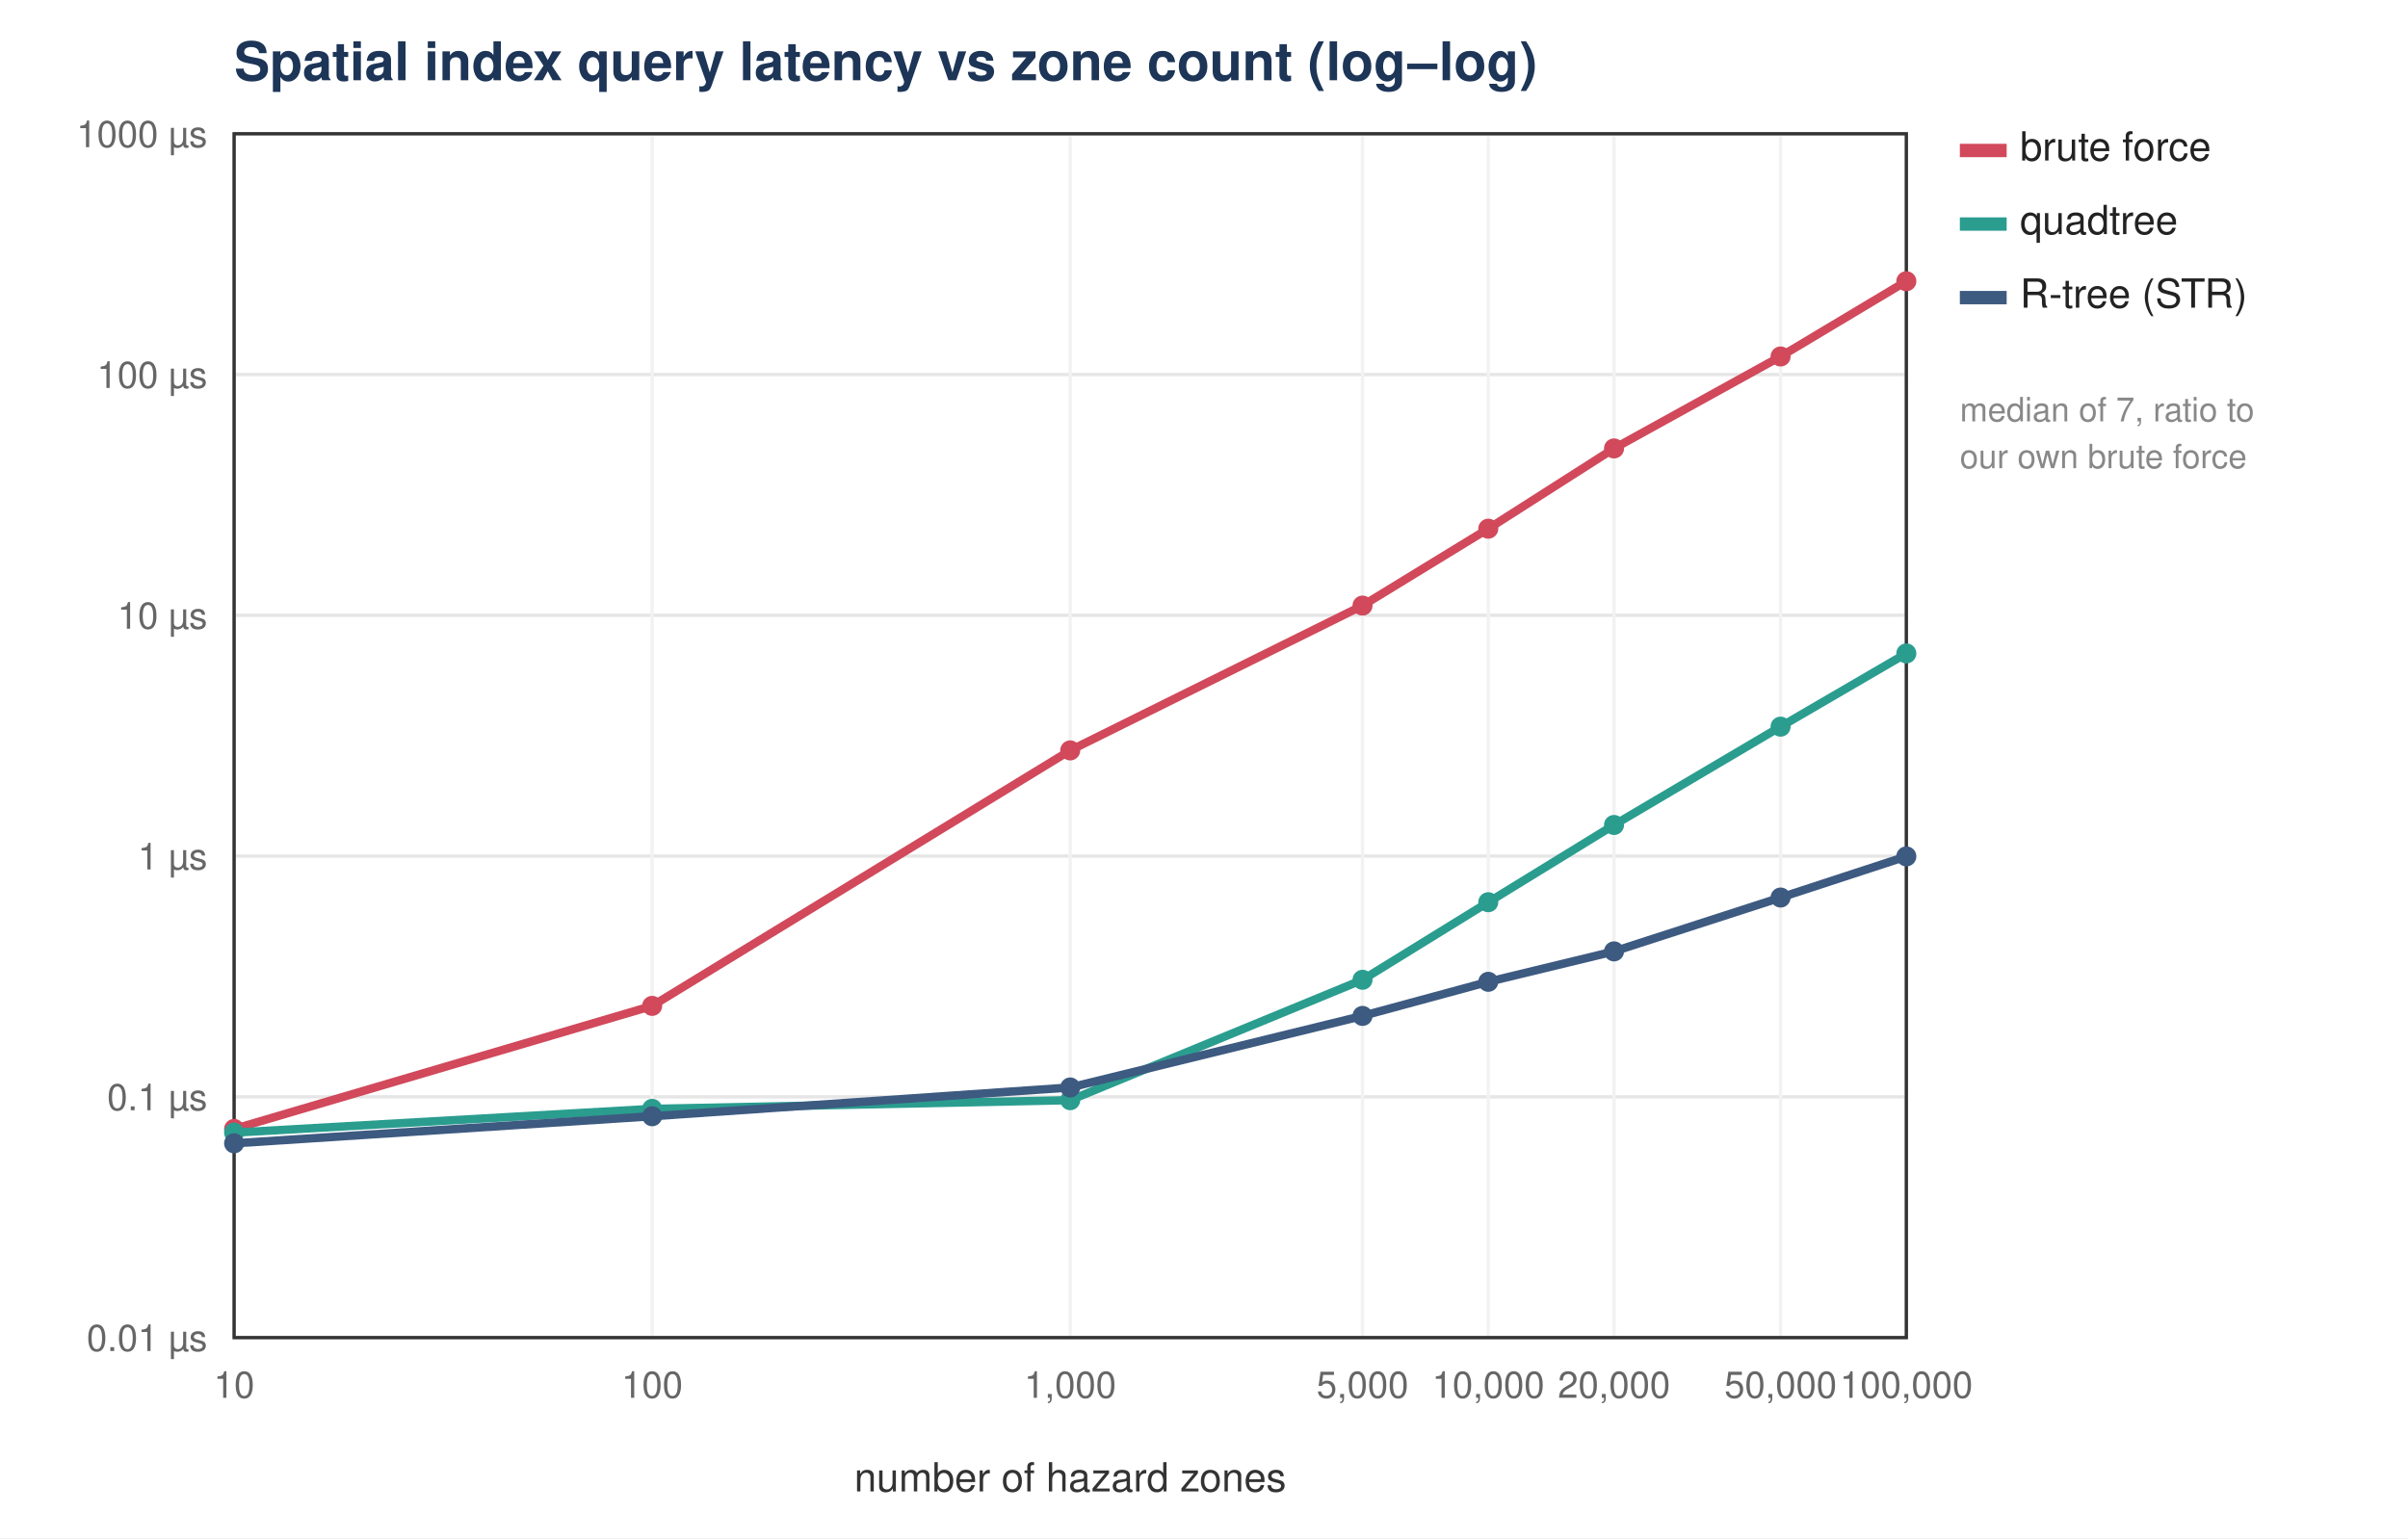
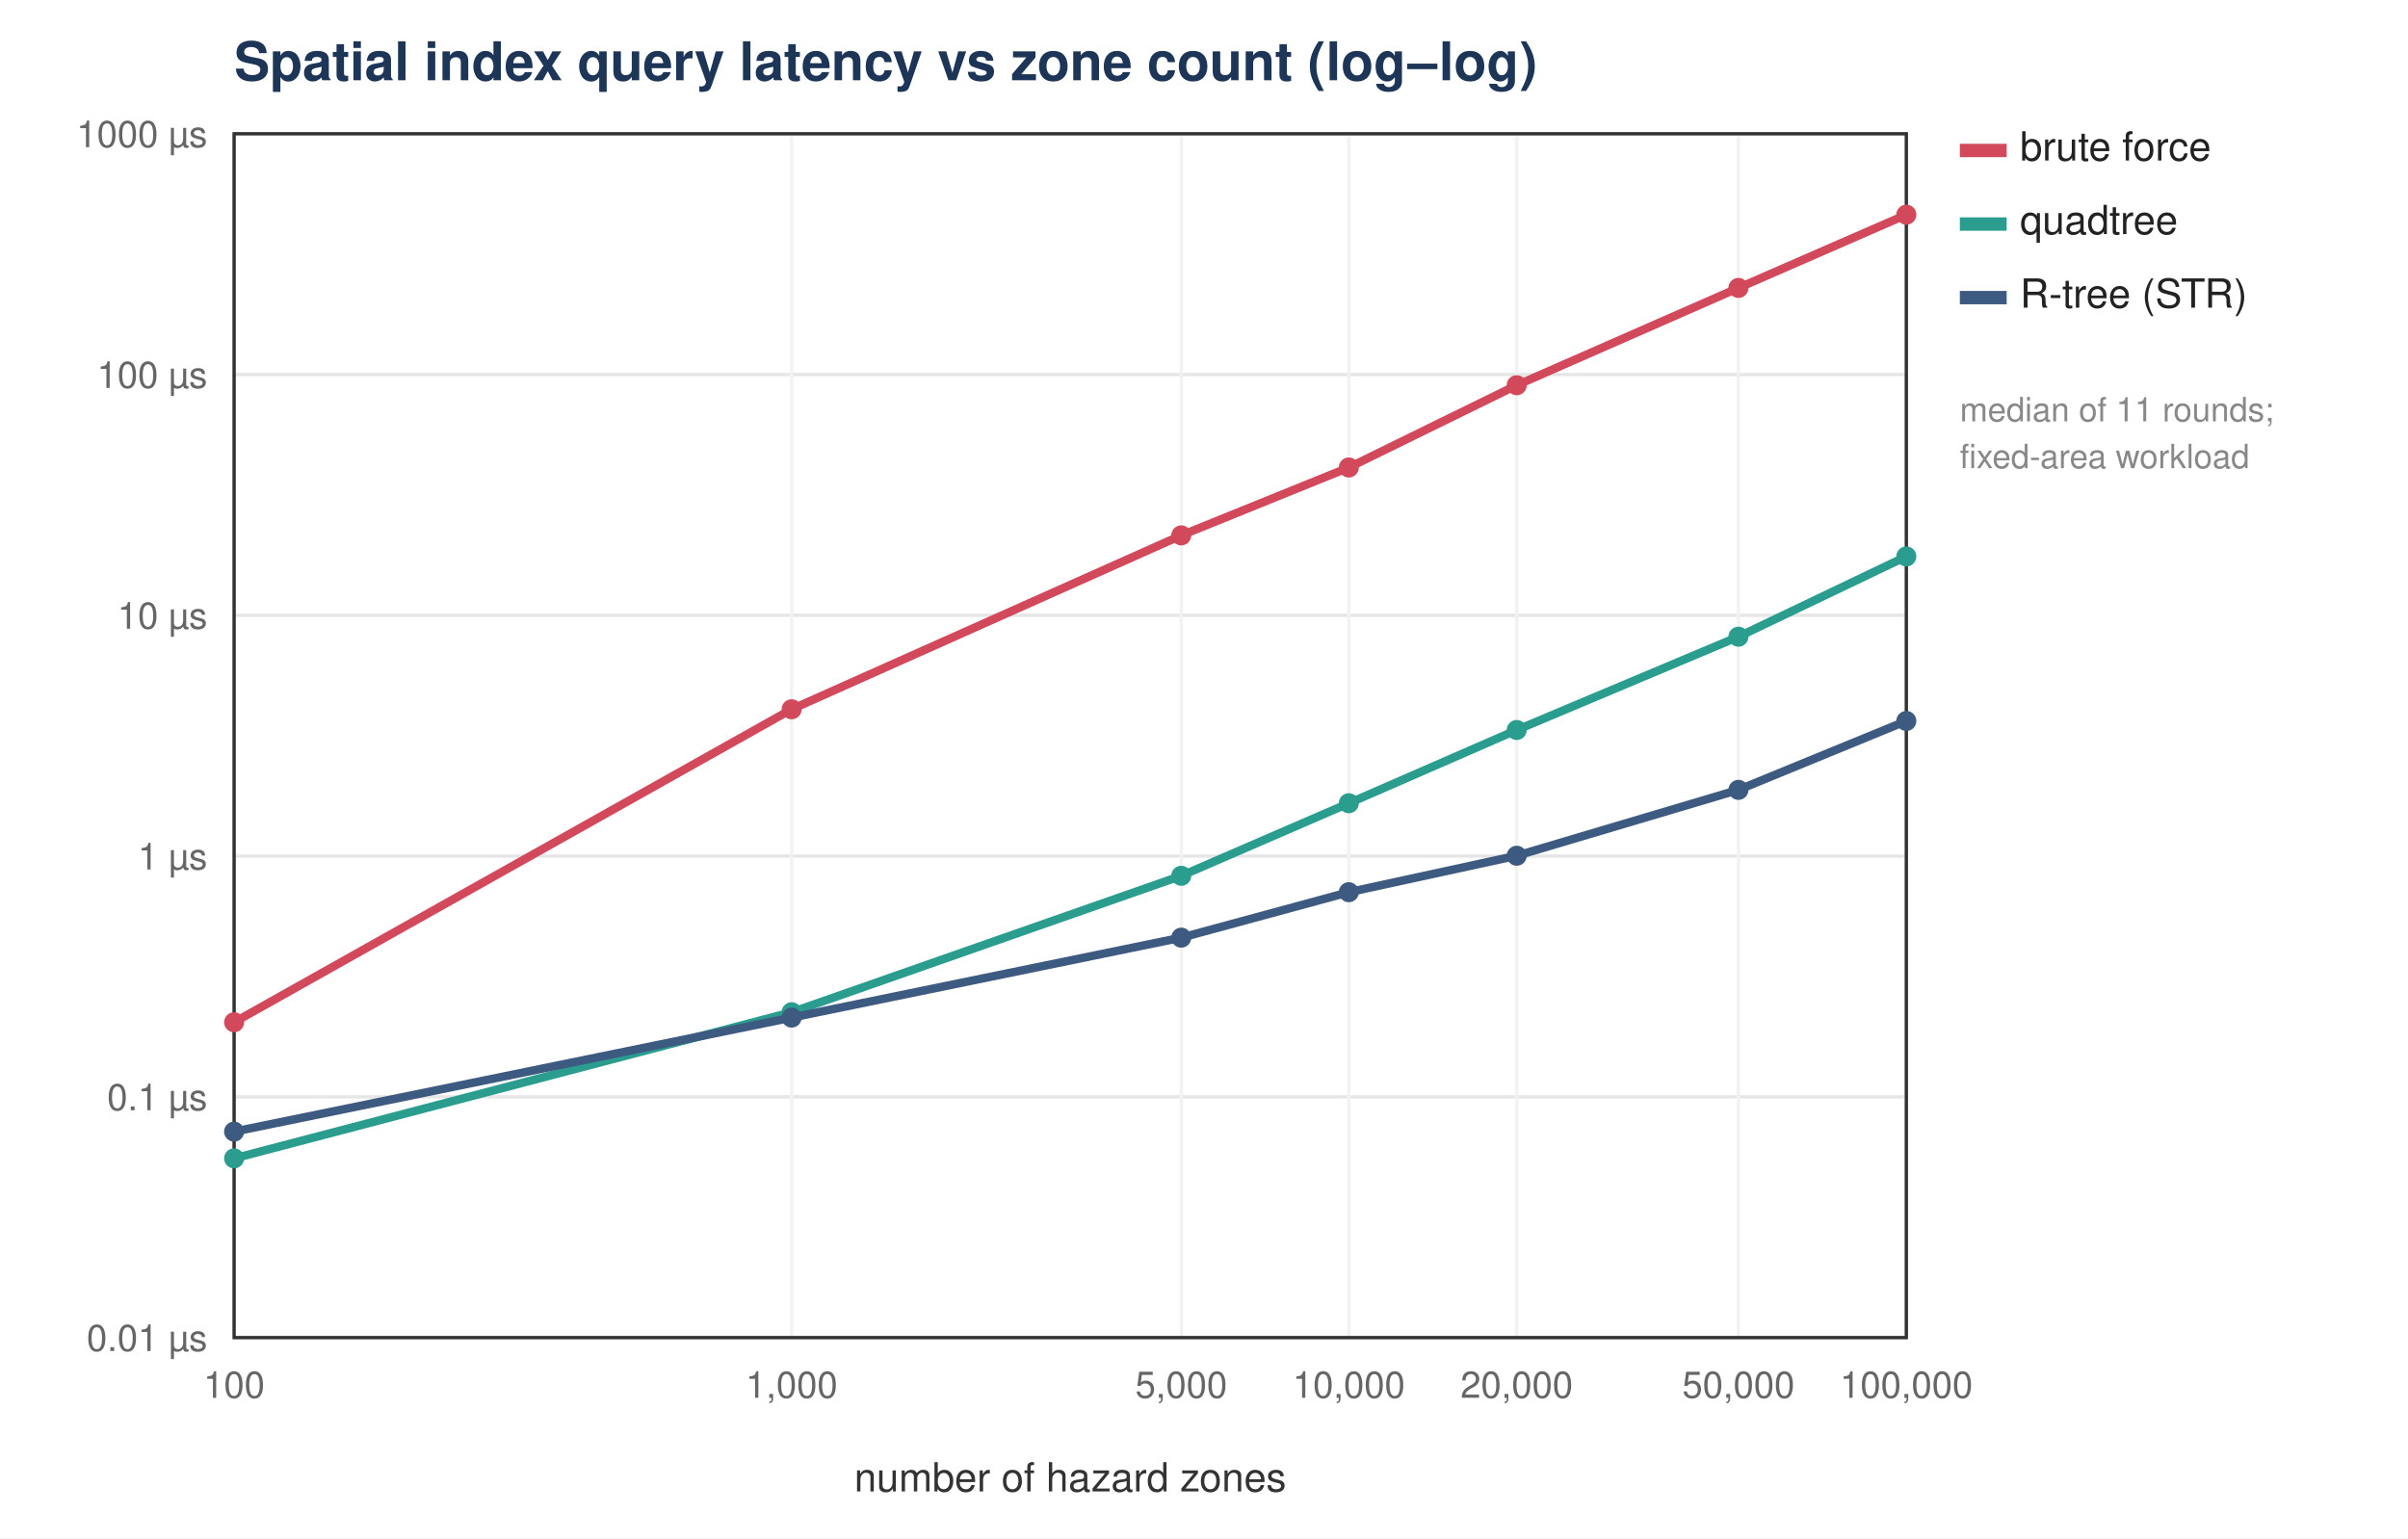
<svg xmlns="http://www.w3.org/2000/svg" viewBox="0 0 720 460" font-family="system-ui,Segoe UI,Helvetica,Arial,sans-serif">
  <rect width="720" height="460" fill="#ffffff" />
  <text x="70" y="24" font-size="16" font-weight="600" fill="#1d3557">Spatial index query latency vs zone count (log–log)</text>
  <line x1="70" y1="400.0" x2="570" y2="400.0" stroke="#e6e6e6" />
  <text x="62" y="404.0" font-size="11" fill="#666" text-anchor="end">0.01 µs</text>
  <line x1="70" y1="328.0" x2="570" y2="328.0" stroke="#e6e6e6" />
  <text x="62" y="332.0" font-size="11" fill="#666" text-anchor="end">0.1 µs</text>
  <line x1="70" y1="256.0" x2="570" y2="256.0" stroke="#e6e6e6" />
  <text x="62" y="260.0" font-size="11" fill="#666" text-anchor="end">1 µs</text>
  <line x1="70" y1="184.0" x2="570" y2="184.0" stroke="#e6e6e6" />
  <text x="62" y="188.0" font-size="11" fill="#666" text-anchor="end">10 µs</text>
  <line x1="70" y1="112.0" x2="570" y2="112.0" stroke="#e6e6e6" />
  <text x="62" y="116.0" font-size="11" fill="#666" text-anchor="end">100 µs</text>
  <line x1="70" y1="40.0" x2="570" y2="40.0" stroke="#e6e6e6" />
  <text x="62" y="44.0" font-size="11" fill="#666" text-anchor="end">1000 µs</text>
  <line x1="70.0" y1="40" x2="70.0" y2="400" stroke="#f2f2f2" />
-   <text x="70.0" y="418.0" font-size="11" fill="#666" text-anchor="middle">10</text>
-   <line x1="195.0" y1="40" x2="195.0" y2="400" stroke="#f2f2f2" />
-   <text x="195.0" y="418.0" font-size="11" fill="#666" text-anchor="middle">100</text>
-   <line x1="320.0" y1="40" x2="320.0" y2="400" stroke="#f2f2f2" />
-   <text x="320.0" y="418.0" font-size="11" fill="#666" text-anchor="middle">1,000</text>
-   <line x1="407.4" y1="40" x2="407.4" y2="400" stroke="#f2f2f2" />
-   <text x="407.4" y="418.0" font-size="11" fill="#666" text-anchor="middle">5,000</text>
-   <line x1="445.0" y1="40" x2="445.0" y2="400" stroke="#f2f2f2" />
-   <text x="445.0" y="418.0" font-size="11" fill="#666" text-anchor="middle">10,000</text>
-   <line x1="482.6" y1="40" x2="482.6" y2="400" stroke="#f2f2f2" />
-   <text x="482.6" y="418.0" font-size="11" fill="#666" text-anchor="middle">20,000</text>
-   <line x1="532.4" y1="40" x2="532.4" y2="400" stroke="#f2f2f2" />
-   <text x="532.4" y="418.0" font-size="11" fill="#666" text-anchor="middle">50,000</text>
+   <text x="70.0" y="418.0" font-size="11" fill="#666" text-anchor="middle">100</text>
+   <line x1="236.7" y1="40" x2="236.7" y2="400" stroke="#f2f2f2" />
+   <text x="236.7" y="418.0" font-size="11" fill="#666" text-anchor="middle">1,000</text>
+   <line x1="353.2" y1="40" x2="353.2" y2="400" stroke="#f2f2f2" />
+   <text x="353.2" y="418.0" font-size="11" fill="#666" text-anchor="middle">5,000</text>
+   <line x1="403.3" y1="40" x2="403.3" y2="400" stroke="#f2f2f2" />
+   <text x="403.3" y="418.0" font-size="11" fill="#666" text-anchor="middle">10,000</text>
+   <line x1="453.5" y1="40" x2="453.5" y2="400" stroke="#f2f2f2" />
+   <text x="453.5" y="418.0" font-size="11" fill="#666" text-anchor="middle">20,000</text>
+   <line x1="519.8" y1="40" x2="519.8" y2="400" stroke="#f2f2f2" />
+   <text x="519.8" y="418.0" font-size="11" fill="#666" text-anchor="middle">50,000</text>
  <line x1="570.0" y1="40" x2="570.0" y2="400" stroke="#f2f2f2" />
  <text x="570.0" y="418.0" font-size="11" fill="#666" text-anchor="middle">100,000</text>
  <text x="320" y="446" font-size="12" fill="#333" text-anchor="middle">number of hazard zones</text>
  <rect x="70" y="40" width="500" height="360" fill="none" stroke="#333" />
-   <polyline points="70.0,337.6 195.0,300.8 320.0,224.4 407.4,181.1 445.0,158.1 482.6,134.1 532.4,106.6 570.0,84.1" fill="none" stroke="#d1495b" stroke-width="2.5" />
-   <circle cx="70.0" cy="337.6" r="3" fill="#d1495b" />
-   <circle cx="195.0" cy="300.8" r="3" fill="#d1495b" />
-   <circle cx="320.0" cy="224.4" r="3" fill="#d1495b" />
-   <circle cx="407.4" cy="181.1" r="3" fill="#d1495b" />
-   <circle cx="445.0" cy="158.1" r="3" fill="#d1495b" />
-   <circle cx="482.6" cy="134.1" r="3" fill="#d1495b" />
-   <circle cx="532.4" cy="106.6" r="3" fill="#d1495b" />
-   <circle cx="570.0" cy="84.1" r="3" fill="#d1495b" />
+   <polyline points="70.0,305.7 236.7,212.1 353.2,160.1 403.3,139.8 453.5,115.2 519.8,86.1 570.0,64.2" fill="none" stroke="#d1495b" stroke-width="2.5" />
+   <circle cx="70.0" cy="305.7" r="3" fill="#d1495b" />
+   <circle cx="236.7" cy="212.1" r="3" fill="#d1495b" />
+   <circle cx="353.2" cy="160.1" r="3" fill="#d1495b" />
+   <circle cx="403.3" cy="139.8" r="3" fill="#d1495b" />
+   <circle cx="453.5" cy="115.2" r="3" fill="#d1495b" />
+   <circle cx="519.8" cy="86.1" r="3" fill="#d1495b" />
+   <circle cx="570.0" cy="64.2" r="3" fill="#d1495b" />
  <rect x="586" y="43" width="14" height="4" fill="#d1495b" />
  <text x="604" y="48" font-size="12" fill="#222">brute force</text>
-   <polyline points="70.0,338.7 195.0,331.6 320.0,329.0 407.4,293.0 445.0,269.8 482.6,246.7 532.4,217.3 570.0,195.4" fill="none" stroke="#2a9d8f" stroke-width="2.5" />
-   <circle cx="70.0" cy="338.7" r="3" fill="#2a9d8f" />
-   <circle cx="195.0" cy="331.6" r="3" fill="#2a9d8f" />
-   <circle cx="320.0" cy="329.0" r="3" fill="#2a9d8f" />
-   <circle cx="407.4" cy="293.0" r="3" fill="#2a9d8f" />
-   <circle cx="445.0" cy="269.8" r="3" fill="#2a9d8f" />
-   <circle cx="482.6" cy="246.7" r="3" fill="#2a9d8f" />
-   <circle cx="532.4" cy="217.3" r="3" fill="#2a9d8f" />
-   <circle cx="570.0" cy="195.4" r="3" fill="#2a9d8f" />
+   <polyline points="70.0,346.4 236.7,302.7 353.2,261.9 403.3,240.2 453.5,218.3 519.8,190.4 570.0,166.4" fill="none" stroke="#2a9d8f" stroke-width="2.5" />
+   <circle cx="70.0" cy="346.4" r="3" fill="#2a9d8f" />
+   <circle cx="236.7" cy="302.7" r="3" fill="#2a9d8f" />
+   <circle cx="353.2" cy="261.9" r="3" fill="#2a9d8f" />
+   <circle cx="403.3" cy="240.2" r="3" fill="#2a9d8f" />
+   <circle cx="453.5" cy="218.3" r="3" fill="#2a9d8f" />
+   <circle cx="519.8" cy="190.4" r="3" fill="#2a9d8f" />
+   <circle cx="570.0" cy="166.4" r="3" fill="#2a9d8f" />
  <rect x="586" y="65" width="14" height="4" fill="#2a9d8f" />
  <text x="604" y="70" font-size="12" fill="#222">quadtree</text>
-   <polyline points="70.0,341.9 195.0,333.8 320.0,325.2 407.4,303.8 445.0,293.6 482.6,284.5 532.4,268.4 570.0,256.1" fill="none" stroke="#3d5a80" stroke-width="2.5" />
-   <circle cx="70.0" cy="341.9" r="3" fill="#3d5a80" />
-   <circle cx="195.0" cy="333.8" r="3" fill="#3d5a80" />
-   <circle cx="320.0" cy="325.2" r="3" fill="#3d5a80" />
-   <circle cx="407.4" cy="303.8" r="3" fill="#3d5a80" />
-   <circle cx="445.0" cy="293.6" r="3" fill="#3d5a80" />
-   <circle cx="482.6" cy="284.5" r="3" fill="#3d5a80" />
-   <circle cx="532.4" cy="268.4" r="3" fill="#3d5a80" />
-   <circle cx="570.0" cy="256.1" r="3" fill="#3d5a80" />
+   <polyline points="70.0,338.4 236.7,304.3 353.2,280.4 403.3,266.8 453.5,255.9 519.8,236.2 570.0,215.6" fill="none" stroke="#3d5a80" stroke-width="2.5" />
+   <circle cx="70.0" cy="338.4" r="3" fill="#3d5a80" />
+   <circle cx="236.7" cy="304.3" r="3" fill="#3d5a80" />
+   <circle cx="353.2" cy="280.4" r="3" fill="#3d5a80" />
+   <circle cx="403.3" cy="266.8" r="3" fill="#3d5a80" />
+   <circle cx="453.5" cy="255.9" r="3" fill="#3d5a80" />
+   <circle cx="519.8" cy="236.2" r="3" fill="#3d5a80" />
+   <circle cx="570.0" cy="215.6" r="3" fill="#3d5a80" />
  <rect x="586" y="87" width="14" height="4" fill="#3d5a80" />
  <text x="604" y="92" font-size="12" fill="#222">R-tree (STR)</text>
-   <text x="586" y="126" font-size="10" fill="#888">median of 7, ratio to</text>
-   <text x="586" y="140" font-size="10" fill="#888">our own brute force</text>
+   <text x="586" y="126" font-size="10" fill="#888">median of 11 rounds;</text>
+   <text x="586" y="140" font-size="10" fill="#888">fixed-area workload</text>
</svg>
